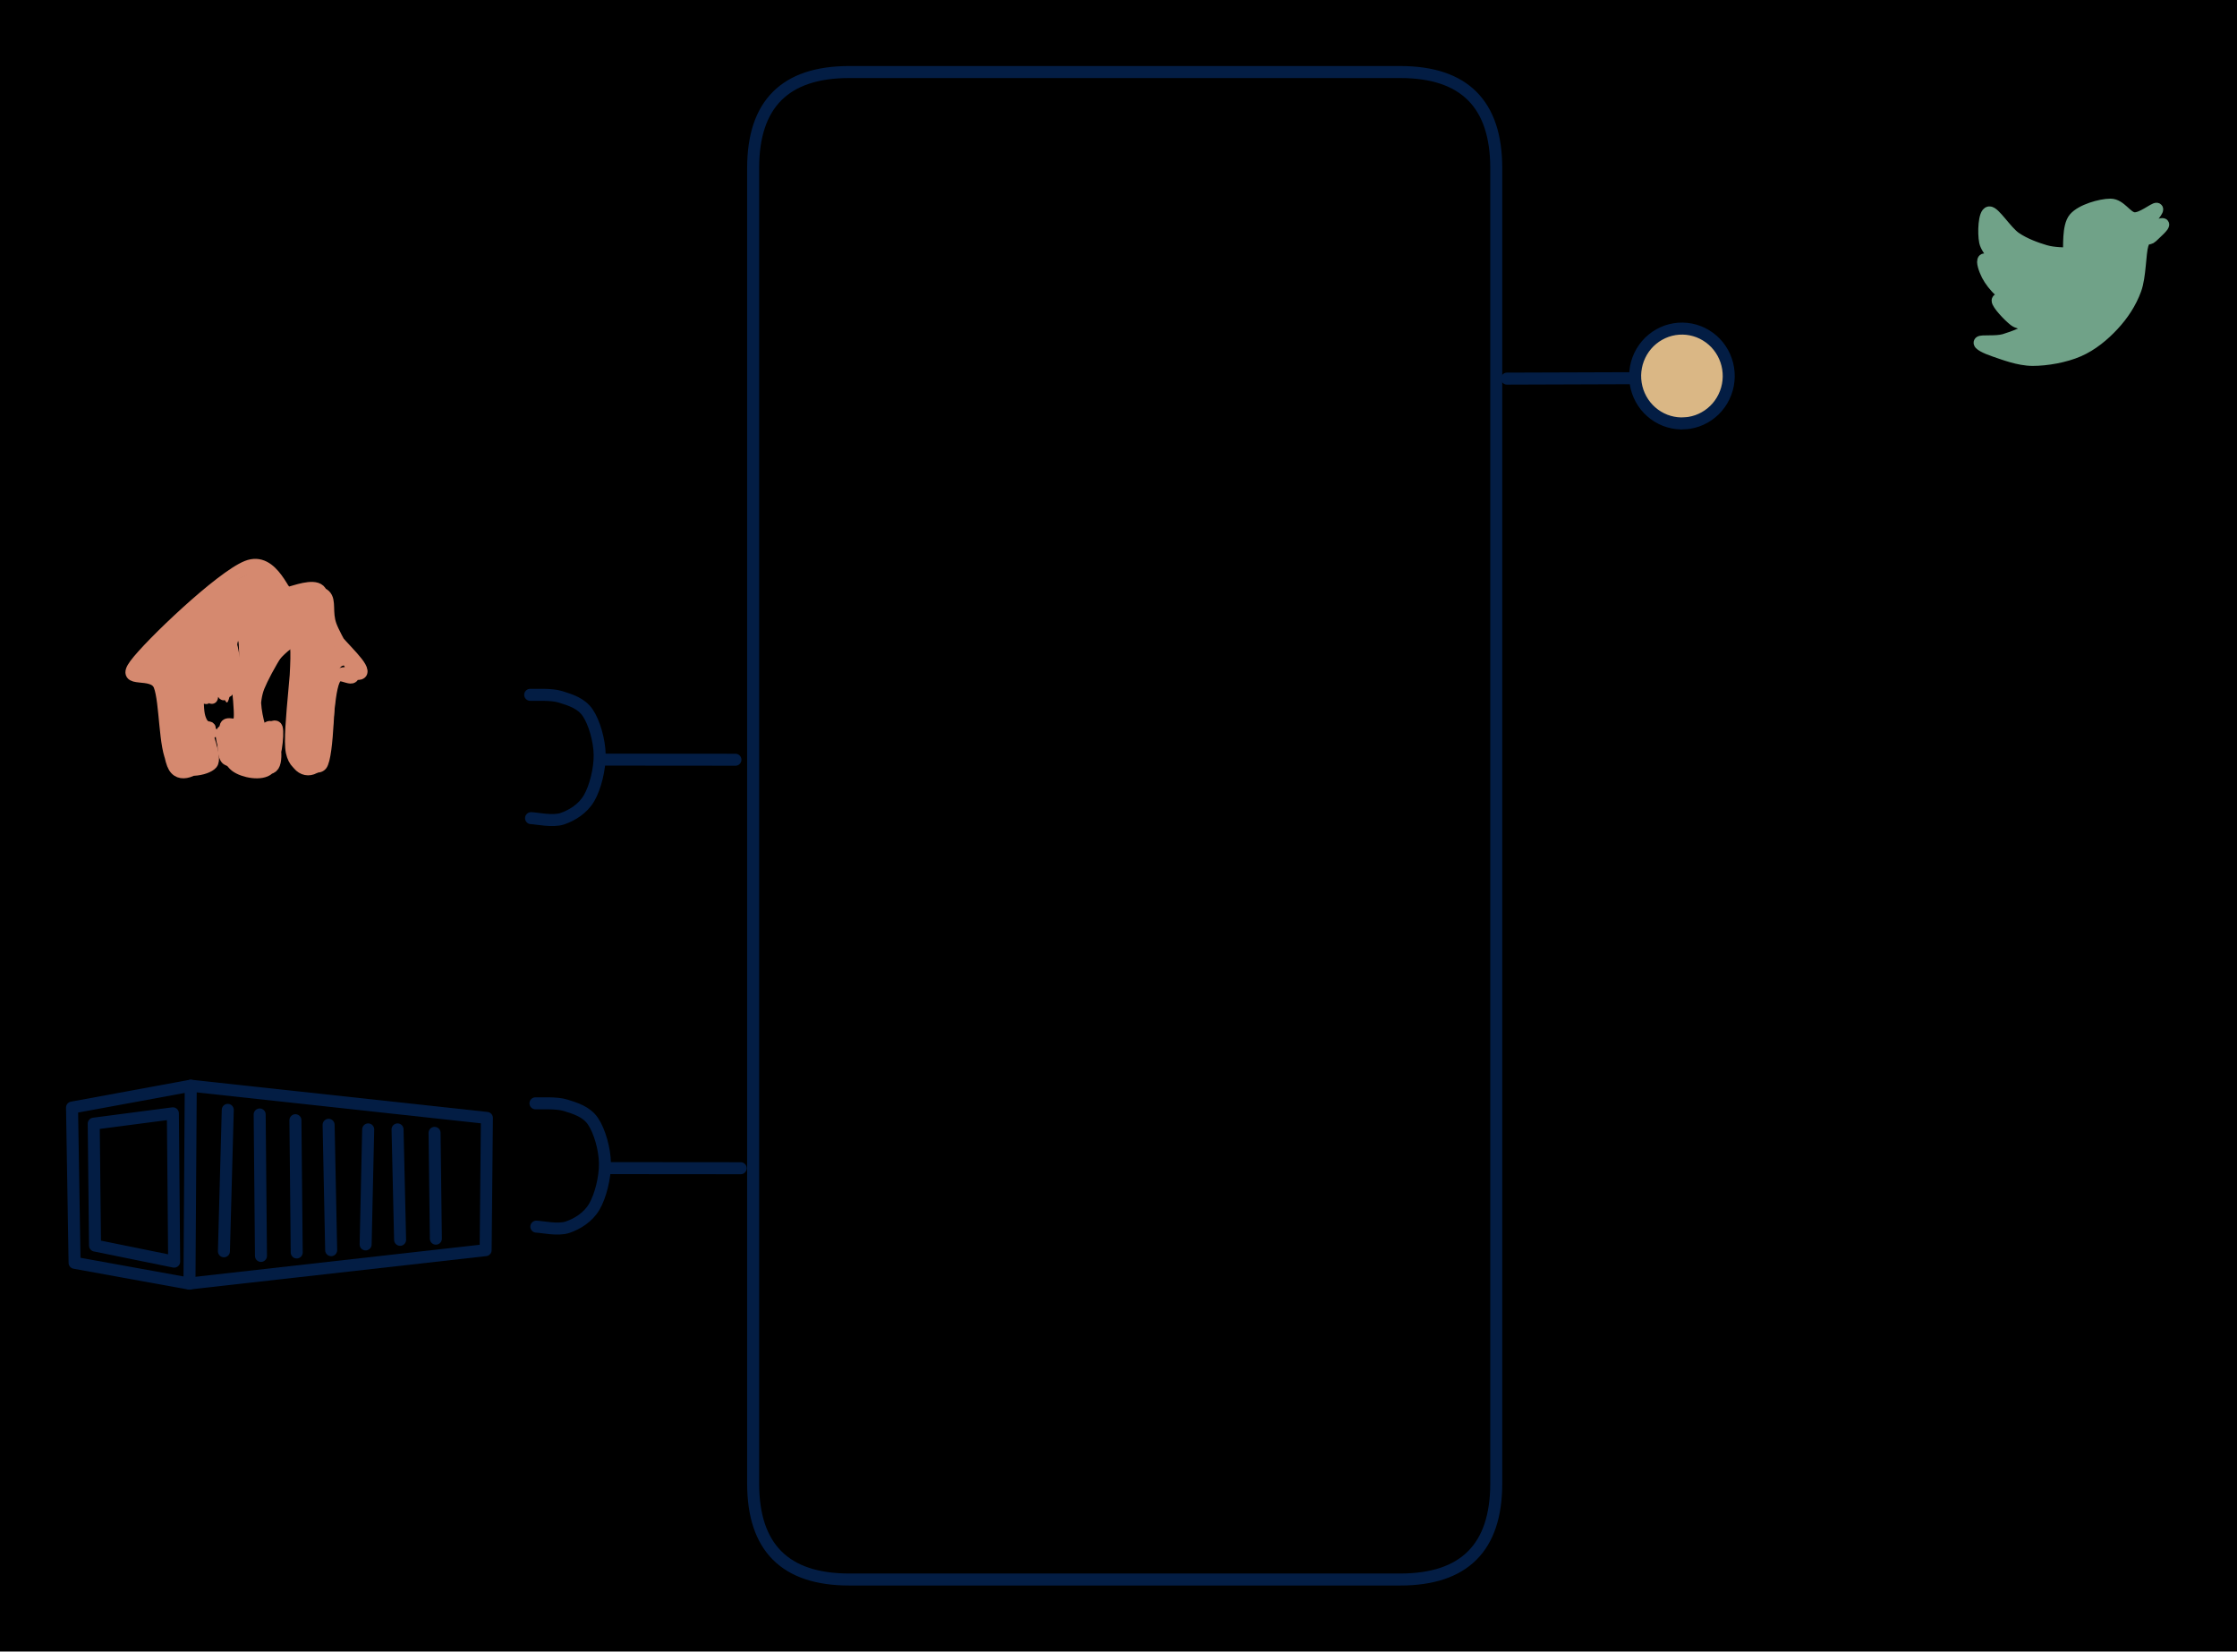
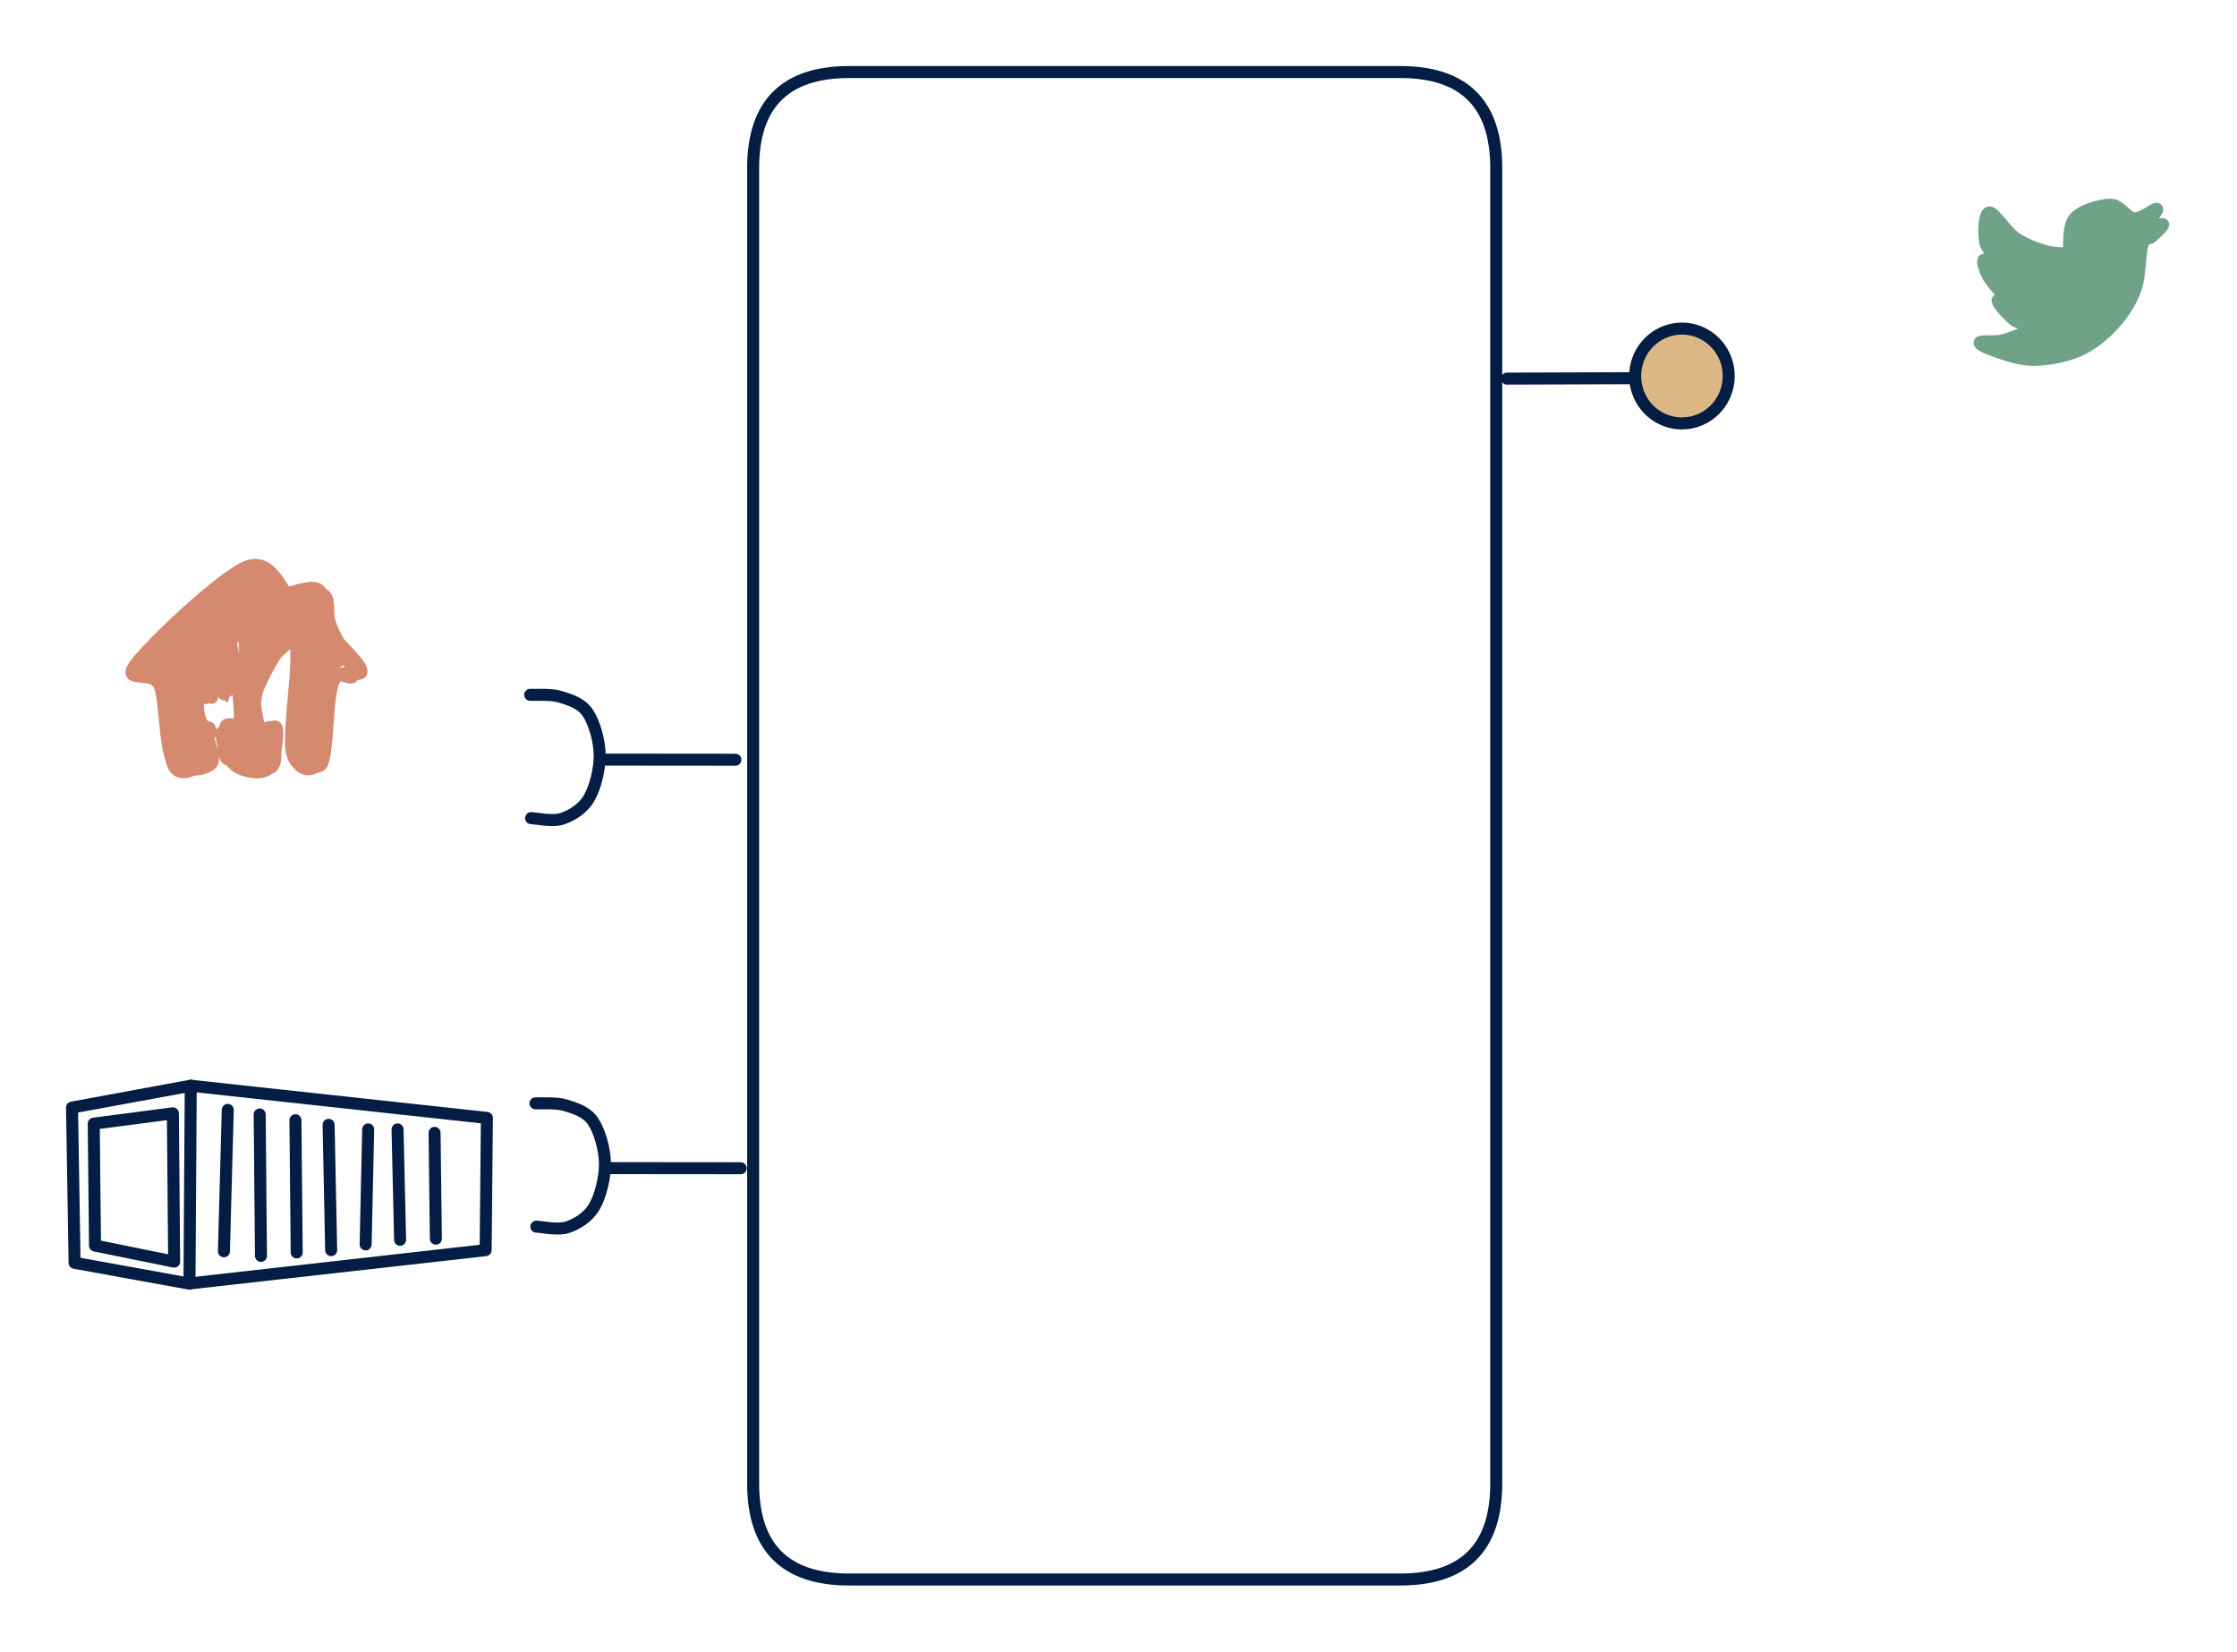
<svg xmlns="http://www.w3.org/2000/svg" version="1.1" viewBox="3946.583 618.914 745.384 550.24" width="745.384" height="550.24">
-   <rect x="3946.583" y="618.914" width="745.384" height="550.24" fill="#000000" />
  <g stroke-linecap="round">
    <g transform="translate(4015.528 861.5411) rotate(0 13.18693 -19.87295)" fill-rule="evenodd">
      <path d="M1.73 -2.04 C2.23 -0.13, 3.23 8.67, 1.23 10.98 C-0.77 13.3, -7.35 15.99, -10.27 11.85 C-13.2 7.71, -14.01 -8.18, -16.29 -13.84 C-18.58 -19.51, -29.06 -15.87, -24.01 -22.15 C-18.96 -28.43, 5.06 -48.24, 14.02 -51.52 C22.99 -54.79, 27.67 -42.62, 29.79 -41.8 C31.9 -40.98, 25.23 -46.2, 26.7 -46.58 C28.16 -46.96, 36.49 -46.09, 38.57 -44.06 C40.65 -42.03, 37.53 -38.29, 39.18 -34.4 C40.82 -30.51, 47.69 -23.4, 48.43 -20.73 C49.17 -18.06, 45.02 -24.04, 43.6 -18.39 C42.17 -12.73, 42.69 9.05, 39.87 13.18 C37.06 17.31, 28.25 13.07, 26.72 6.41 C25.19 -0.25, 32.45 -23.66, 30.7 -26.78 C28.96 -29.9, 18.41 -16.64, 16.25 -12.32 C14.09 -8.01, 16.43 -3.5, 17.75 -0.88 C19.08 1.74, 23.67 1.21, 24.2 3.4 C24.72 5.58, 24.02 10.81, 20.9 12.23 C17.78 13.65, 8.27 13.96, 5.49 11.91 C2.71 9.87, 3.51 2.66, 4.24 -0.04 C4.97 -2.73, 8.84 0.58, 9.88 -4.25 C10.91 -9.08, 10.96 -28.3, 10.43 -29.02 C9.91 -29.74, 8.22 -9.02, 6.72 -8.6 C5.22 -8.17, 2.06 -26.07, 1.44 -26.49 C0.82 -26.91, 3.86 -11.24, 3 -11.11 C2.13 -10.98, -2.95 -27.09, -3.73 -25.72 C-4.52 -24.35, -2.47 -6.99, -1.72 -2.89 C-0.98 1.21, 0.5 -1.38, 0.75 -1.1" stroke="none" stroke-width="0" fill="#d5896f" fill-rule="evenodd" />
      <path d="M0.31 0.06 C0.33 1.78, 1.38 8.42, -0.49 10.56 C-2.36 12.7, -8.36 17.18, -10.92 12.89 C-13.47 8.59, -13.83 -9.4, -15.82 -15.21 C-17.81 -21.03, -27.48 -15.77, -22.85 -22 C-18.21 -28.23, 3.54 -48.97, 12 -52.62 C20.47 -56.28, 25.35 -45.17, 27.95 -43.93 C30.55 -42.7, 26.02 -44.86, 27.6 -45.2 C29.19 -45.54, 35.35 -47.96, 37.48 -45.99 C39.62 -44.01, 38.08 -37.84, 40.42 -33.36 C42.76 -28.89, 51.2 -22.02, 51.52 -19.12 C51.84 -16.22, 44.63 -20.97, 42.35 -15.96 C40.07 -10.94, 40.1 6.94, 37.84 10.97 C35.58 14.99, 30.23 14.95, 28.8 8.19 C27.36 1.42, 31.23 -25.8, 29.23 -29.63 C27.24 -33.46, 18.74 -19.78, 16.82 -14.8 C14.9 -9.83, 16.93 -2.27, 17.71 0.21 C18.5 2.7, 20.84 -1.98, 21.51 0.12 C22.19 2.22, 23.92 11.03, 21.77 12.84 C19.62 14.65, 11.21 13.2, 8.62 10.98 C6.02 8.77, 5.79 2, 6.18 -0.44 C6.57 -2.88, 10.65 0.93, 10.95 -3.64 C11.24 -8.21, 8.84 -26.6, 7.95 -27.87 C7.07 -29.15, 6.52 -11.41, 5.64 -11.3 C4.75 -11.19, 3.3 -27.41, 2.63 -27.21 C1.96 -27.01, 2.16 -9.88, 1.6 -10.1 C1.04 -10.32, 0.22 -29.6, -0.73 -28.53 C-1.67 -27.47, -4.35 -8.45, -4.08 -3.71 C-3.8 1.03, 0.31 -0.92, 0.93 -0.1 M-0.99 -0.96 C-0.57 0.9, 3.32 9.76, 1.6 11.78 C-0.11 13.8, -8.38 15.47, -11.28 11.14 C-14.18 6.82, -13.7 -8.81, -15.8 -14.2 C-17.91 -19.59, -28.78 -14.59, -23.92 -21.2 C-19.06 -27.81, 4.61 -50.38, 13.36 -53.87 C22.11 -57.36, 25.87 -43.56, 28.58 -42.14 C31.3 -40.71, 27.87 -44.98, 29.65 -45.34 C31.44 -45.7, 37.34 -46.13, 39.27 -44.28 C41.2 -42.44, 39.66 -38.68, 41.24 -34.28 C42.83 -29.87, 48.75 -20.94, 48.77 -17.85 C48.79 -14.77, 43.14 -20.43, 41.38 -15.78 C39.61 -11.13, 40.39 6.09, 38.21 10.04 C36.03 13.98, 29.71 14.66, 28.28 7.89 C26.86 1.12, 31.52 -26.96, 29.68 -30.6 C27.85 -34.24, 19.41 -19.15, 17.29 -13.93 C15.17 -8.71, 15.97 -1.61, 16.96 0.71 C17.96 3.02, 22.69 -2.2, 23.28 -0.06 C23.87 2.08, 22.79 11.43, 20.5 13.54 C18.22 15.65, 12.15 14.57, 9.56 12.58 C6.97 10.6, 4.61 4.03, 4.94 1.62 C5.28 -0.78, 11.18 3.26, 11.59 -1.84 C11.99 -6.93, 8.13 -27.2, 7.38 -28.96 C6.62 -30.73, 7.66 -12.82, 7.05 -12.44 C6.45 -12.07, 4.98 -27.13, 3.74 -26.73 C2.51 -26.34, 0.65 -9.62, -0.36 -10.05 C-1.38 -10.48, -1.94 -30.08, -2.35 -29.3 C-2.76 -28.52, -3.47 -10.5, -2.82 -5.38 C-2.18 -0.26, 0.86 0.44, 1.52 1.42" stroke="#d5896f" stroke-width="4" fill="none" />
    </g>
  </g>
  <g stroke-linecap="round">
    <g transform="translate(3977.814 993.2821) rotate(0 13.39865 21.26245)">
      <path d="M0 0 C0.09 8.16, 0.17 16.31, 0.43 40.61 M0 0 C0.16 14.82, 0.31 29.65, 0.43 40.61 M0.43 40.61 C7.49 42.05, 14.55 43.48, 26.8 45.97 M0.43 40.61 C10.85 42.73, 21.26 44.85, 26.8 45.97 M26.8 45.97 C26.71 35.52, 26.62 25.07, 26.37 -3.45 M26.8 45.97 C26.64 27.62, 26.48 9.27, 26.37 -3.45 M26.37 -3.45 C20.78 -2.72, 15.19 -1.99, 0 0 M26.37 -3.45 C17.64 -2.31, 8.91 -1.17, 0 0" stroke="#031d44" stroke-width="4" fill="none" />
    </g>
  </g>
  <g stroke-linecap="round">
    <g transform="translate(3970.583 987.9186) rotate(0 19.77896 25.68963)">
      <path d="M0 0 C0.31 18.83, 0.62 37.65, 0.85 51.72 M0 0 C0.23 13.8, 0.45 27.6, 0.85 51.72 M0.85 51.72 C12.7 53.87, 24.54 56.01, 39.13 58.66 M0.85 51.72 C11.7 53.69, 22.54 55.65, 39.13 58.66 M39.13 58.66 C39.29 33.59, 39.46 8.52, 39.56 -7.28 M39.13 58.66 C39.24 41.8, 39.35 24.94, 39.56 -7.28 M39.56 -7.28 C29.06 -5.35, 18.56 -3.42, 0 0 M39.56 -7.28 C29.73 -5.47, 19.91 -3.66, 0 0" stroke="#031d44" stroke-width="4" fill="none" />
    </g>
  </g>
  <g stroke-linecap="round">
    <g transform="translate(4010.141 980.6395) rotate(0 49.12839 32.94722)">
      <path d="M0 0 C26.05 2.83, 52.09 5.66, 98.68 10.73 M0 0 C21.51 2.34, 43.02 4.68, 98.68 10.73 M98.68 10.73 C98.51 28.08, 98.35 45.43, 98.26 54.78 M98.68 10.73 C98.56 23.2, 98.44 35.68, 98.26 54.78 M98.26 54.78 C78.12 57.05, 57.99 59.32, -0.43 65.89 M98.26 54.78 C75.13 57.39, 52 59.99, -0.43 65.89" stroke="#031d44" stroke-width="4" fill="none" />
    </g>
  </g>
  <g stroke-linecap="round">
    <g transform="translate(4022.477 988.6848) rotate(0 -0.6380311 23.56109)">
      <path d="M0 0 C-0.46 17.11, -0.93 34.23, -1.28 47.12 M0 0 C-0.42 15.67, -0.85 31.34, -1.28 47.12" stroke="#031d44" stroke-width="4" fill="none" />
    </g>
  </g>
  <g stroke-linecap="round">
    <g transform="translate(4033.11 990.2172) rotate(0 0.212677 23.56109)">
      <path d="M0 0 C0.12 13.73, 0.25 27.46, 0.43 47.12 M0 0 C0.09 9.85, 0.18 19.7, 0.43 47.12" stroke="#031d44" stroke-width="4" fill="none" />
    </g>
  </g>
  <g stroke-linecap="round">
    <g transform="translate(4045.02 992.1328) rotate(0 0.212677 22.02866)">
      <path d="M0 0 C0.13 13.14, 0.25 26.28, 0.43 44.06 M0 0 C0.1 10, 0.19 20.01, 0.43 44.06" stroke="#031d44" stroke-width="4" fill="none" />
    </g>
  </g>
  <g stroke-linecap="round">
    <g transform="translate(4056.079 993.6652) rotate(0 0.4253541 20.87934)">
      <path d="M0 0 C0.18 8.65, 0.35 17.31, 0.85 41.76 M0 0 C0.29 14.4, 0.59 28.79, 0.85 41.76" stroke="#031d44" stroke-width="4" fill="none" />
    </g>
  </g>
  <g stroke-linecap="round">
    <g transform="translate(4069.265 995.1976) rotate(0 -0.4253541 19.15536)">
      <path d="M0 0 C-0.23 10.26, -0.46 20.53, -0.85 38.31 M0 0 C-0.34 15.14, -0.67 30.27, -0.85 38.31" stroke="#031d44" stroke-width="4" fill="none" />
    </g>
  </g>
  <g stroke-linecap="round">
    <g transform="translate(4079.049 995.1976) rotate(0 0.4253541 18.38914)">
      <path d="M0 0 C0.26 11.38, 0.53 22.76, 0.85 36.78 M0 0 C0.24 10.42, 0.48 20.84, 0.85 36.78" stroke="#031d44" stroke-width="4" fill="none" />
    </g>
  </g>
  <g stroke-linecap="round">
    <g transform="translate(4091.384 996.3469) rotate(0 0.212677 17.62293)">
      <path d="M0 0 C0.17 13.88, 0.34 27.76, 0.43 35.25 M0 0 C0.12 9.98, 0.24 19.96, 0.43 35.25" stroke="#031d44" stroke-width="4" fill="none" />
    </g>
  </g>
  <g stroke-linecap="round" transform="translate(4197.535 642.9141) rotate(0 123.8051 251.1225)">
    <path d="M32 0 C91.01 0, 150.02 0, 215.61 0 M32 0 C75.94 0, 119.89 0, 215.61 0 M215.61 0 C236.94 0, 247.61 10.67, 247.61 32 M215.61 0 C236.94 0, 247.61 10.67, 247.61 32 M247.61 32 C247.61 148.3, 247.61 264.6, 247.61 470.24 M247.61 32 C247.61 140.85, 247.61 249.71, 247.61 470.24 M247.61 470.24 C247.61 491.58, 236.94 502.24, 215.61 502.24 M247.61 470.24 C247.61 491.58, 236.94 502.24, 215.61 502.24 M215.61 502.24 C167.31 502.24, 119.02 502.24, 32 502.24 M215.61 502.24 C151.91 502.24, 88.22 502.24, 32 502.24 M32 502.24 C10.67 502.24, 0 491.58, 0 470.24 M32 502.24 C10.67 502.24, 0 491.58, 0 470.24 M0 470.24 C0 308.28, 0 146.32, 0 32 M0 470.24 C0 298.76, 0 127.27, 0 32 M0 32 C0 10.67, 10.67 0, 32 0 M0 32 C0 10.67, 10.67 0, 32 0" stroke="#031d44" stroke-width="4" fill="none" />
  </g>
  <g stroke-linecap="round">
    <g transform="translate(4114.699 859.7059) rotate(269.5993 20.20242 11.50673)">
      <path d="M0 0 C-0.04 1.74, -1.34 7.21, -0.25 10.44 C0.83 13.66, 2.98 17.27, 6.52 19.37 C10.05 21.46, 16.21 23.05, 20.95 23.01 C25.69 22.98, 31.74 21.29, 34.97 19.13 C38.2 16.98, 39.33 13.27, 40.35 10.08 C41.37 6.89, 40.97 1.68, 41.09 0 M0 0 C-0.04 1.74, -1.34 7.21, -0.25 10.44 C0.83 13.66, 2.98 17.27, 6.52 19.37 C10.05 21.46, 16.21 23.05, 20.95 23.01 C25.69 22.98, 31.74 21.29, 34.97 19.13 C38.2 16.98, 39.33 13.27, 40.35 10.08 C41.37 6.89, 40.97 1.68, 41.09 0" stroke="#031d44" stroke-width="4" fill="none" />
    </g>
  </g>
  <g stroke-linecap="round">
    <g transform="translate(4169.605 849.8141) rotate(269.5993 -0.1761756 22.19813)">
      <path d="M0 0 C-0.06 7.4, -0.29 37, -0.35 44.4 M0 0 C-0.06 7.4, -0.29 37, -0.35 44.4" stroke="#031d44" stroke-width="4" fill="none" />
    </g>
  </g>
  <g stroke-linecap="round">
    <g transform="translate(4116.455 995.8037) rotate(269.5993 20.20242 11.50673)">
      <path d="M0 0 C-0.04 1.74, -1.34 7.21, -0.25 10.44 C0.83 13.66, 2.98 17.27, 6.52 19.37 C10.05 21.46, 16.21 23.05, 20.95 23.01 C25.69 22.98, 31.74 21.29, 34.97 19.13 C38.2 16.98, 39.33 13.27, 40.35 10.08 C41.37 6.89, 40.97 1.68, 41.09 0 M0 0 C-0.04 1.74, -1.34 7.21, -0.25 10.44 C0.83 13.66, 2.98 17.27, 6.52 19.37 C10.05 21.46, 16.21 23.05, 20.95 23.01 C25.69 22.98, 31.74 21.29, 34.97 19.13 C38.2 16.98, 39.33 13.27, 40.35 10.08 C41.37 6.89, 40.97 1.68, 41.09 0" stroke="#031d44" stroke-width="4" fill="none" />
    </g>
  </g>
  <g stroke-linecap="round">
    <g transform="translate(4171.361 985.9119) rotate(269.5993 -0.1761756 22.19813)">
      <path d="M0 0 C-0.06 7.4, -0.29 37, -0.35 44.4 M0 0 C-0.06 7.4, -0.29 37, -0.35 44.4" stroke="#031d44" stroke-width="4" fill="none" />
    </g>
  </g>
  <g stroke-linecap="round">
    <g transform="translate(4468.627 724.6722) rotate(90.96151 0.4103828 20.31395)">
      <path d="M0 0 C0.14 6.77, 0.68 33.86, 0.82 40.63 M0 0 C0.14 6.77, 0.68 33.86, 0.82 40.63" stroke="#031d44" stroke-width="4" fill="none" />
    </g>
  </g>
  <g stroke-linecap="round" transform="translate(4491.216 728.5924) rotate(90.96151 15.79974 15.59455)">
    <path d="M31.6 15.59 C31.6 16.5, 31.52 17.41, 31.36 18.3 C31.2 19.19, 30.96 20.08, 30.65 20.93 C30.33 21.78, 29.94 22.61, 29.48 23.39 C29.03 24.17, 28.49 24.93, 27.9 25.62 C27.32 26.31, 26.66 26.96, 25.96 27.54 C25.26 28.12, 24.49 28.65, 23.7 29.1 C22.91 29.55, 22.06 29.94, 21.2 30.25 C20.34 30.56, 19.44 30.8, 18.54 30.95 C17.64 31.11, 16.71 31.19, 15.8 31.19 C14.89 31.19, 13.96 31.11, 13.06 30.95 C12.16 30.8, 11.26 30.56, 10.4 30.25 C9.54 29.94, 8.69 29.55, 7.9 29.1 C7.11 28.65, 6.34 28.12, 5.64 27.54 C4.94 26.96, 4.28 26.31, 3.7 25.62 C3.11 24.93, 2.57 24.17, 2.12 23.39 C1.66 22.61, 1.27 21.78, 0.95 20.93 C0.64 20.08, 0.4 19.19, 0.24 18.3 C0.08 17.41, 0 16.5, 0 15.59 C0 14.69, 0.08 13.78, 0.24 12.89 C0.4 12, 0.64 11.11, 0.95 10.26 C1.27 9.41, 1.66 8.58, 2.12 7.8 C2.57 7.02, 3.11 6.26, 3.7 5.57 C4.28 4.88, 4.94 4.23, 5.64 3.65 C6.34 3.07, 7.11 2.54, 7.9 2.09 C8.69 1.64, 9.54 1.25, 10.4 0.94 C11.26 0.63, 12.16 0.39, 13.06 0.24 C13.96 0.08, 14.89 0, 15.8 0 C16.71 0, 17.64 0.08, 18.54 0.24 C19.44 0.39, 20.34 0.63, 21.2 0.94 C22.06 1.25, 22.91 1.64, 23.7 2.09 C24.49 2.54, 25.26 3.07, 25.96 3.65 C26.66 4.23, 27.32 4.88, 27.9 5.57 C28.49 6.26, 29.03 7.02, 29.48 7.8 C29.94 8.58, 30.33 9.41, 30.65 10.26 C30.96 11.11, 31.2 12, 31.36 12.89 C31.52 13.78, 31.56 15.14, 31.6 15.59 C31.64 16.05, 31.64 15.14, 31.6 15.59" stroke="none" stroke-width="0" fill="#dab785" />
    <path d="M31.6 15.59 C31.6 16.5, 31.52 17.41, 31.36 18.3 C31.2 19.19, 30.96 20.08, 30.65 20.93 C30.33 21.78, 29.94 22.61, 29.48 23.39 C29.03 24.17, 28.49 24.93, 27.9 25.62 C27.32 26.31, 26.66 26.96, 25.96 27.54 C25.26 28.12, 24.49 28.65, 23.7 29.1 C22.91 29.55, 22.06 29.94, 21.2 30.25 C20.34 30.56, 19.44 30.8, 18.54 30.95 C17.64 31.11, 16.71 31.19, 15.8 31.19 C14.89 31.19, 13.96 31.11, 13.06 30.95 C12.16 30.8, 11.26 30.56, 10.4 30.25 C9.54 29.94, 8.69 29.55, 7.9 29.1 C7.11 28.65, 6.34 28.12, 5.64 27.54 C4.94 26.96, 4.28 26.31, 3.7 25.62 C3.11 24.93, 2.57 24.17, 2.12 23.39 C1.66 22.61, 1.27 21.78, 0.95 20.93 C0.64 20.08, 0.4 19.19, 0.24 18.3 C0.08 17.41, 0 16.5, 0 15.59 C0 14.69, 0.08 13.78, 0.24 12.89 C0.4 12, 0.64 11.11, 0.95 10.26 C1.27 9.41, 1.66 8.58, 2.12 7.8 C2.57 7.02, 3.11 6.26, 3.7 5.57 C4.28 4.88, 4.94 4.23, 5.64 3.65 C6.34 3.07, 7.11 2.54, 7.9 2.09 C8.69 1.64, 9.54 1.25, 10.4 0.94 C11.26 0.63, 12.16 0.39, 13.06 0.24 C13.96 0.08, 14.89 0, 15.8 0 C16.71 0, 17.64 0.08, 18.54 0.24 C19.44 0.39, 20.34 0.63, 21.2 0.94 C22.06 1.25, 22.91 1.64, 23.7 2.09 C24.49 2.54, 25.26 3.07, 25.96 3.65 C26.66 4.23, 27.32 4.88, 27.9 5.57 C28.49 6.26, 29.03 7.02, 29.48 7.8 C29.94 8.58, 30.33 9.41, 30.65 10.26 C30.96 11.11, 31.2 12, 31.36 12.89 C31.52 13.78, 31.56 15.14, 31.6 15.59 C31.64 16.05, 31.64 15.14, 31.6 15.59" stroke="#031d44" stroke-width="4" fill="none" />
  </g>
  <g stroke-linecap="round">
    <g transform="translate(4635.898 703.432) rotate(0 0.8961443 9.527954)" fill-rule="evenodd">
      <path d="M0 0 C0.32 -1.97, -0.4 -9.07, 1.93 -11.8 C4.25 -14.52, 10.62 -16.33, 13.92 -16.33 C17.23 -16.33, 19.21 -12.02, 21.77 -11.8 C24.34 -11.57, 28.51 -15.15, 29.33 -14.97 C30.14 -14.8, 27.6 -11.95, 26.66 -10.74 C25.72 -9.53, 22.91 -7.86, 23.7 -7.71 C24.49 -7.56, 30.74 -10.18, 31.4 -9.83 C32.07 -9.48, 28.84 -6.73, 27.7 -5.6 C26.56 -4.46, 25.5 -5.95, 24.59 -3.02 C23.68 -0.1, 23.85 7.49, 22.22 11.95 C20.59 16.41, 17.97 20.34, 14.81 23.74 C11.65 27.15, 7.73 30.42, 3.26 32.36 C-1.21 34.31, -7.33 35.39, -12 35.39 C-16.66 35.39, -21.8 33.35, -24.74 32.36 C-27.67 31.38, -30.17 30.1, -29.63 29.49 C-29.08 28.89, -24.39 29.57, -21.48 28.74 C-18.57 27.9, -12.71 25.58, -12.15 24.5 C-11.58 23.42, -16.15 23.72, -18.07 22.23 C-20 20.74, -23.75 16.76, -23.7 15.58 C-23.65 14.39, -17.9 15.65, -17.78 15.12 C-17.65 14.59, -21.4 13.74, -22.96 12.4 C-24.51 11.07, -26.22 8.85, -27.11 7.11 C-28 5.37, -29.01 2.5, -28.29 1.97 C-27.58 1.44, -22.89 4.92, -22.81 3.93 C-22.74 2.95, -27.23 -0.98, -27.85 -3.93 C-28.46 -6.88, -28.19 -13.54, -26.51 -13.76 C-24.84 -13.99, -20.89 -7.44, -17.78 -5.29 C-14.66 -3.15, -10.81 -1.79, -7.85 -0.91 C-4.89 -0.03, -1.31 -0.15, 0 0" stroke="none" stroke-width="0" fill="#70a288" fill-rule="evenodd" />
      <path d="M0 0 C0.32 -1.97, -0.4 -9.07, 1.93 -11.8 C4.25 -14.52, 10.62 -16.33, 13.92 -16.33 C17.23 -16.33, 19.21 -12.02, 21.77 -11.8 C24.34 -11.57, 28.51 -15.15, 29.33 -14.97 C30.14 -14.8, 27.6 -11.95, 26.66 -10.74 C25.72 -9.53, 22.91 -7.86, 23.7 -7.71 C24.49 -7.56, 30.74 -10.18, 31.4 -9.83 C32.07 -9.48, 28.84 -6.73, 27.7 -5.6 C26.56 -4.46, 25.5 -5.95, 24.59 -3.02 C23.68 -0.1, 23.85 7.49, 22.22 11.95 C20.59 16.41, 17.97 20.34, 14.81 23.74 C11.65 27.15, 7.73 30.42, 3.26 32.36 C-1.21 34.31, -7.33 35.39, -12 35.39 C-16.66 35.39, -21.8 33.35, -24.74 32.36 C-27.67 31.38, -30.17 30.1, -29.63 29.49 C-29.08 28.89, -24.39 29.57, -21.48 28.74 C-18.57 27.9, -12.71 25.58, -12.15 24.5 C-11.58 23.42, -16.15 23.72, -18.07 22.23 C-20 20.74, -23.75 16.76, -23.7 15.58 C-23.65 14.39, -17.9 15.65, -17.78 15.12 C-17.65 14.59, -21.4 13.74, -22.96 12.4 C-24.51 11.07, -26.22 8.85, -27.11 7.11 C-28 5.37, -29.01 2.5, -28.29 1.97 C-27.58 1.44, -22.89 4.92, -22.81 3.93 C-22.74 2.95, -27.23 -0.98, -27.85 -3.93 C-28.46 -6.88, -28.19 -13.54, -26.51 -13.76 C-24.84 -13.99, -20.89 -7.44, -17.78 -5.29 C-14.66 -3.15, -10.81 -1.79, -7.85 -0.91 C-4.89 -0.03, -1.31 -0.15, 0 0 M0 0 C0.32 -1.97, -0.4 -9.07, 1.93 -11.8 C4.25 -14.52, 10.62 -16.33, 13.92 -16.33 C17.23 -16.33, 19.21 -12.02, 21.77 -11.8 C24.34 -11.57, 28.51 -15.15, 29.33 -14.97 C30.14 -14.8, 27.6 -11.95, 26.66 -10.74 C25.72 -9.53, 22.91 -7.86, 23.7 -7.71 C24.49 -7.56, 30.74 -10.18, 31.4 -9.83 C32.07 -9.48, 28.84 -6.73, 27.7 -5.6 C26.56 -4.46, 25.5 -5.95, 24.59 -3.02 C23.68 -0.1, 23.85 7.49, 22.22 11.95 C20.59 16.41, 17.97 20.34, 14.81 23.74 C11.65 27.15, 7.73 30.42, 3.26 32.36 C-1.21 34.31, -7.33 35.39, -12 35.39 C-16.66 35.39, -21.8 33.35, -24.74 32.36 C-27.67 31.38, -30.17 30.1, -29.63 29.49 C-29.08 28.89, -24.39 29.57, -21.48 28.74 C-18.57 27.9, -12.71 25.58, -12.15 24.5 C-11.58 23.42, -16.15 23.72, -18.07 22.23 C-20 20.74, -23.75 16.76, -23.7 15.58 C-23.65 14.39, -17.9 15.65, -17.78 15.12 C-17.65 14.59, -21.4 13.74, -22.96 12.4 C-24.51 11.07, -26.22 8.85, -27.11 7.11 C-28 5.37, -29.01 2.5, -28.29 1.97 C-27.58 1.44, -22.89 4.92, -22.81 3.93 C-22.74 2.95, -27.23 -0.98, -27.85 -3.93 C-28.46 -6.88, -28.19 -13.54, -26.51 -13.76 C-24.84 -13.99, -20.89 -7.44, -17.78 -5.29 C-14.66 -3.15, -10.81 -1.79, -7.85 -0.91 C-4.89 -0.03, -1.31 -0.15, 0 0" stroke="#70a288" stroke-width="4" fill="none" />
    </g>
  </g>
</svg>
